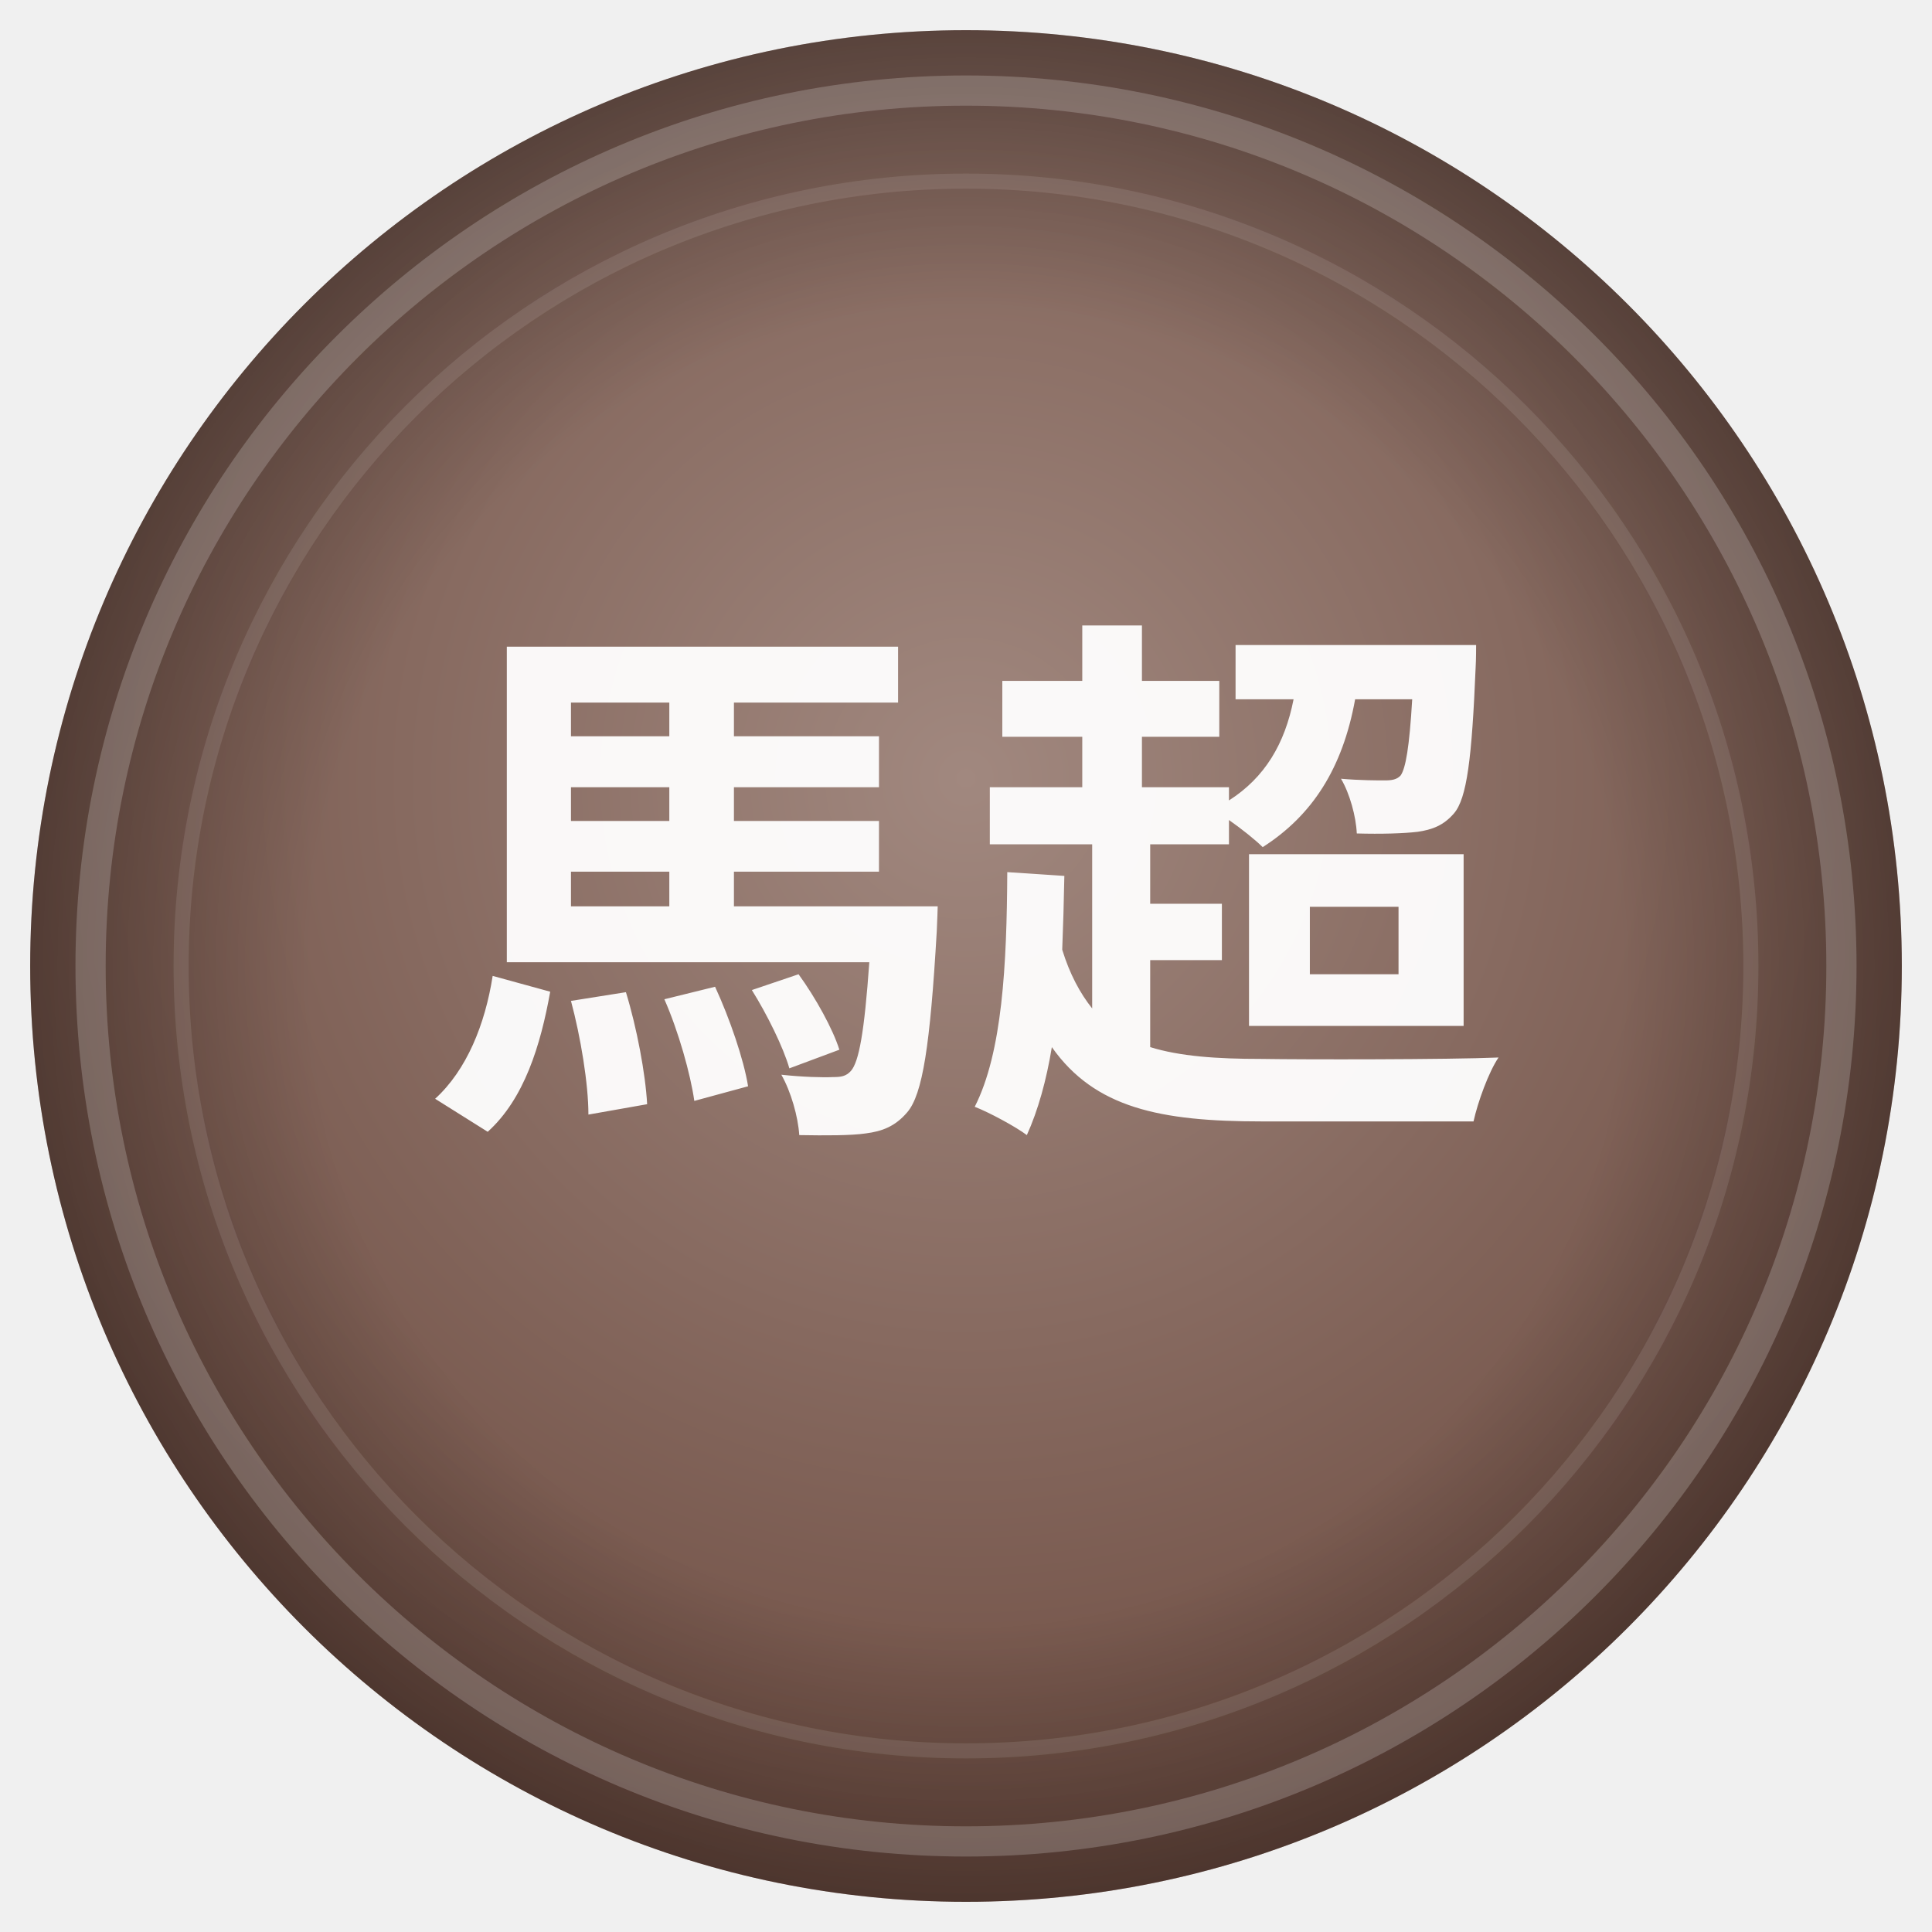
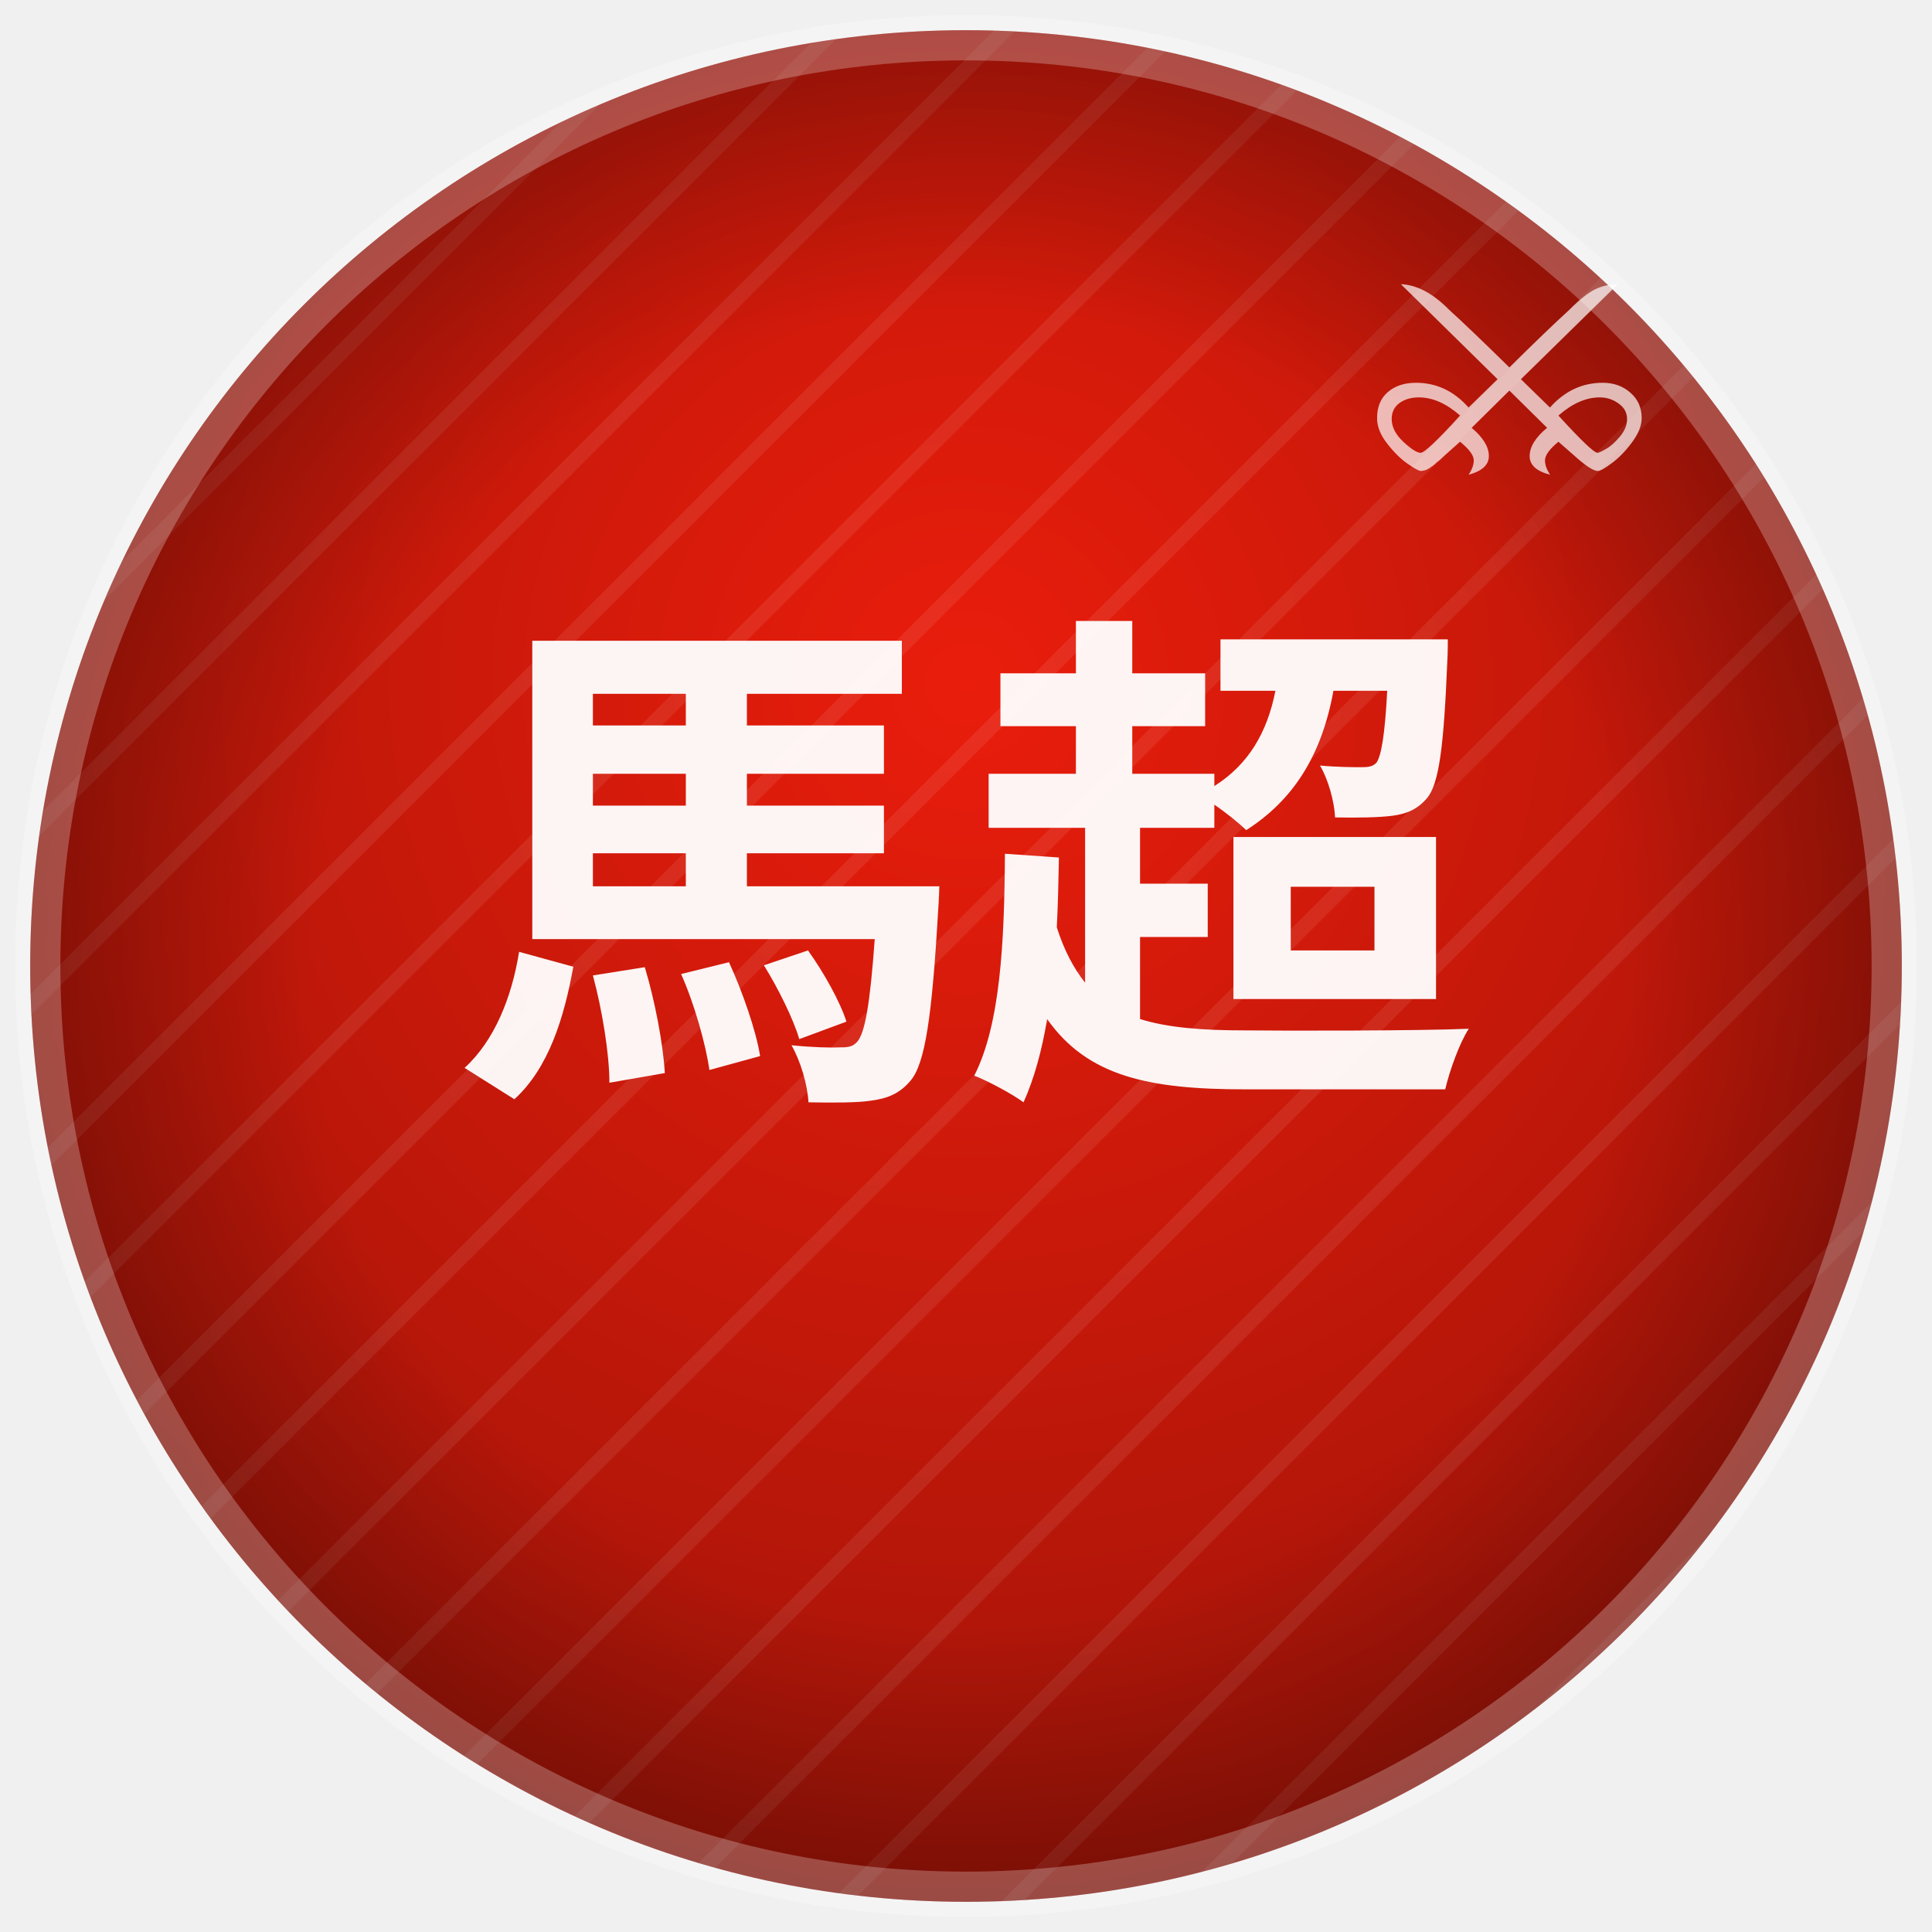
<svg xmlns="http://www.w3.org/2000/svg" width="128" height="128" viewBox="0 0 128 128">
  <defs>
-     <radialGradient id="bg" cx="50%" cy="40%" r="60%">
-       <stop offset="0%" stop-color="#a1887f" />
-       <stop offset="100%" stop-color="#6d4c41" />
+     <radialGradient id="bg_ma_chao" cx="50%" cy="35%" r="65%">
+       <stop offset="0%" stop-color="#ea1d0c" />
+       <stop offset="100%" stop-color="#a11408" />
    </radialGradient>
-     <radialGradient id="shadow" cx="50%" cy="50%" r="50%">
+     <radialGradient id="sh_ma_chao" cx="50%" cy="50%" r="50%">
      <stop offset="70%" stop-color="transparent" />
-       <stop offset="100%" stop-color="rgba(0,0,0,0.3)" />
+       <stop offset="100%" stop-color="rgba(0,0,0,0.25)" />
    </radialGradient>
+     <pattern id="pat_ma_chao" patternUnits="userSpaceOnUse" width="8" height="8" patternTransform="rotate(45)">
+       <line x1="0" y1="0" x2="0" y2="8" stroke="rgba(255,255,255,0.08)" stroke-width="2" />
+     </pattern>
  </defs>
-   <circle cx="64" cy="64" r="62" fill="url(#bg)" />
-   <circle cx="64" cy="64" r="62" fill="url(#shadow)" />
-   <circle cx="64" cy="64" r="58" fill="none" stroke="rgba(255,255,255,0.2)" stroke-width="2" />
-   <circle cx="64" cy="64" r="52" fill="none" stroke="rgba(255,255,255,0.1)" stroke-width="1" />
-   <text x="64" y="72" text-anchor="middle" fill="white" font-size="36" font-family="serif" font-weight="bold" opacity="0.95">馬超</text>
+   <circle cx="64" cy="64" r="62" fill="url(#bg_ma_chao)" />
+   <circle cx="64" cy="64" r="62" fill="url(#pat_ma_chao)" />
+   <circle cx="64" cy="64" r="62" fill="url(#sh_ma_chao)" />
+   <circle cx="64" cy="64" r="61.5" fill="none" stroke="rgba(255,255,255,0.25)" stroke-width="3" />
+   <text x="64" y="70" text-anchor="middle" fill="white" font-size="34" font-family="serif" font-weight="bold" opacity="0.95">馬超</text>
+   <text x="100" y="30" text-anchor="middle" fill="white" font-size="18" opacity="0.7">⚔</text>
</svg>
